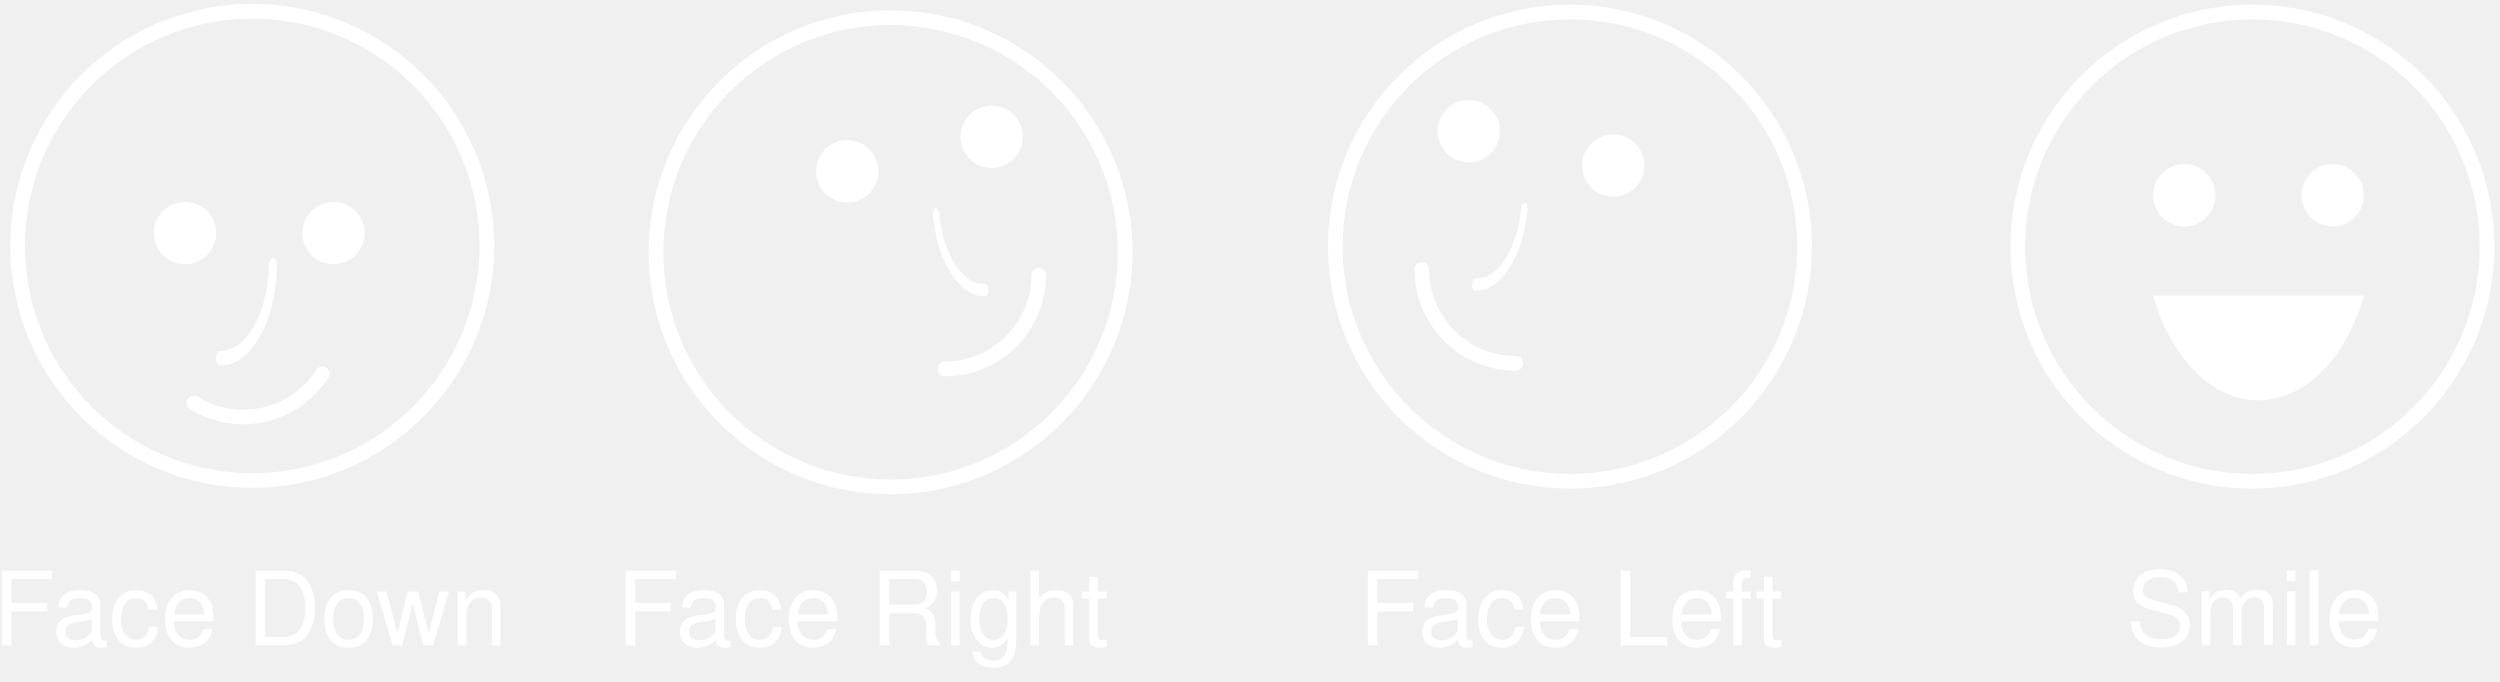
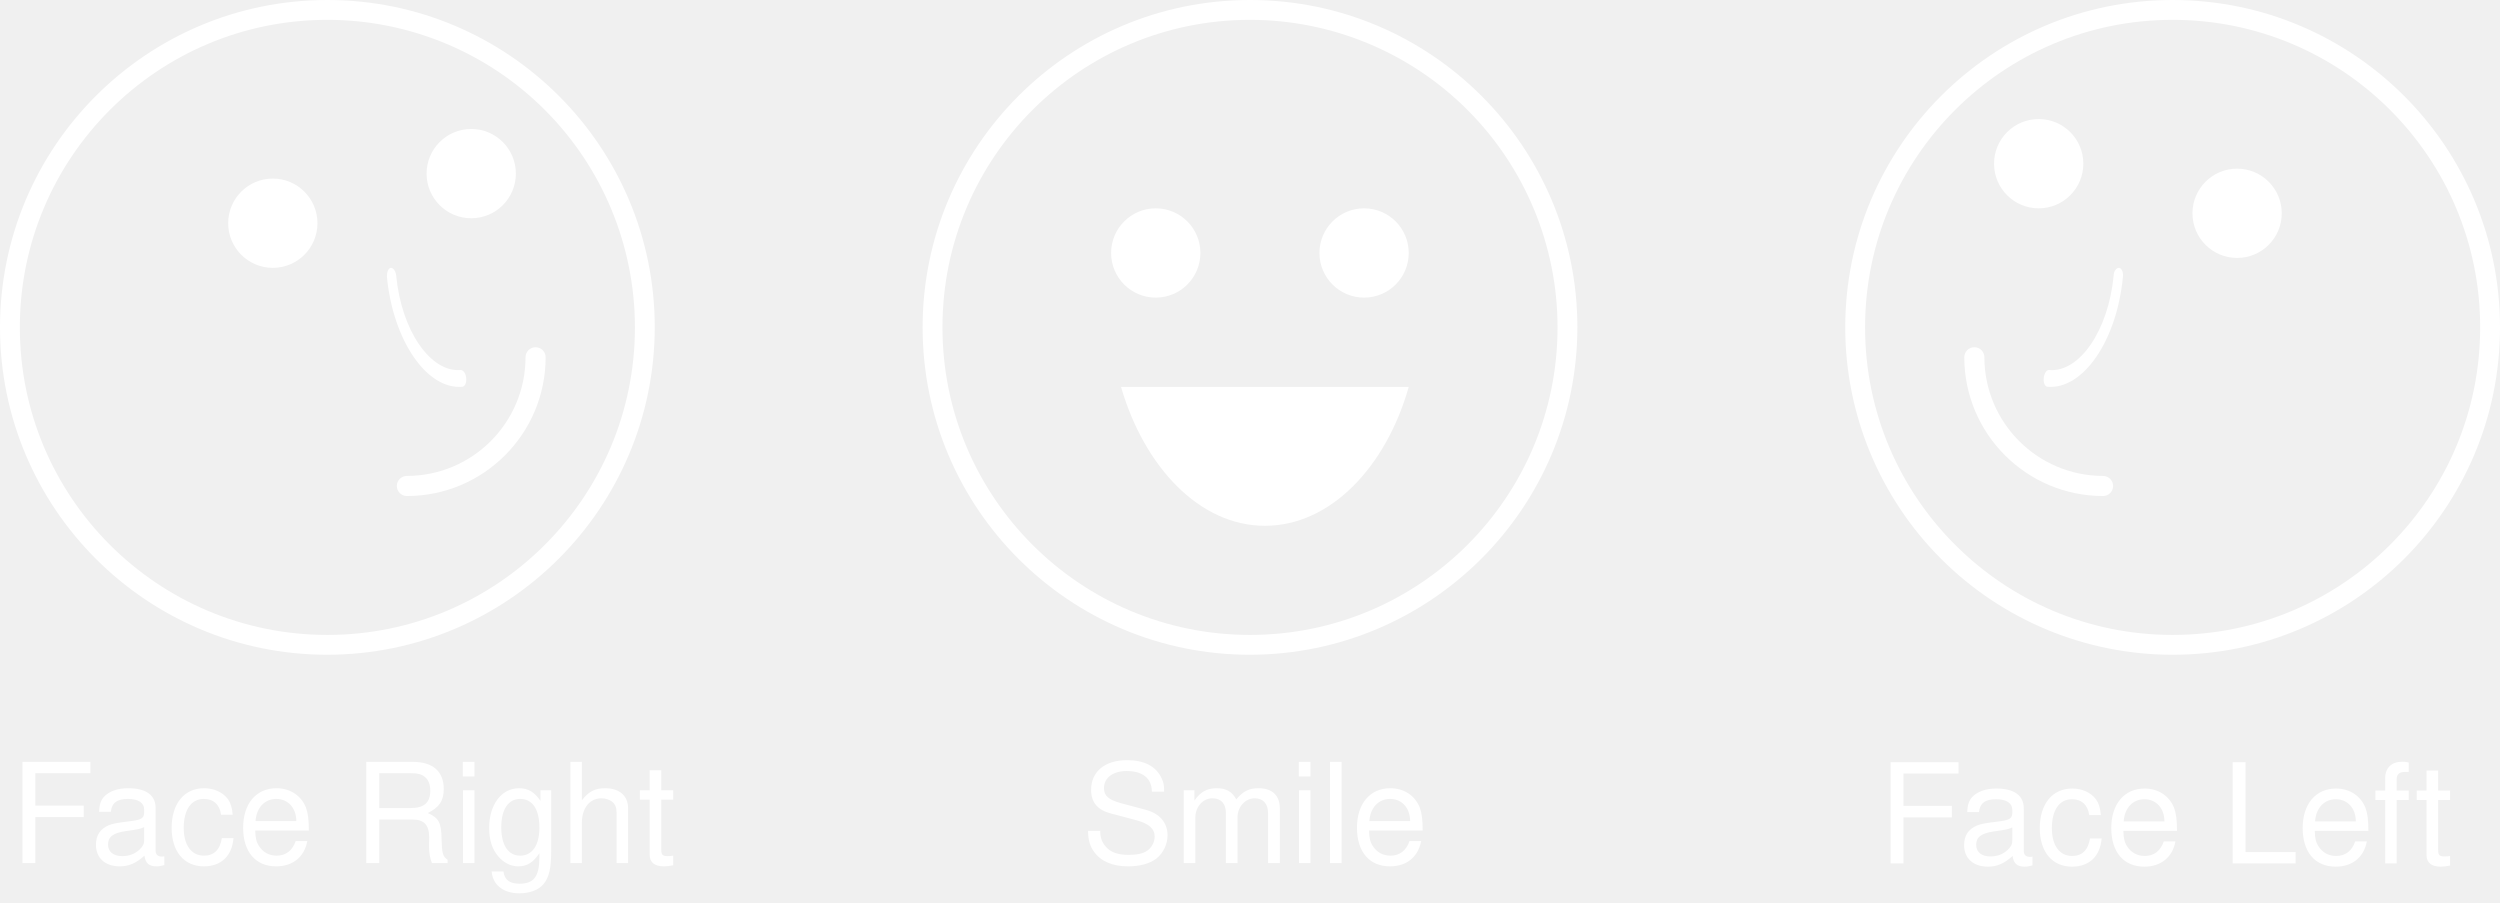
- <svg xmlns="http://www.w3.org/2000/svg" width="341px" height="93px" viewBox="0 0 341 93" version="1.1">
-   <defs />
+ <svg xmlns="http://www.w3.org/2000/svg" width="252px" height="91px" viewBox="0 0 252 91" version="1.1">
  <g id="Page-1" stroke="none" stroke-width="1" fill="none" fill-rule="evenodd">
-     <g id="Artboard" transform="translate(-308, -408)" fill="#FFFFFF">
-       <g id="livenessTutorial" transform="translate(307, 408)">
-         <path d="M122.48,67.41 C104.255,67.41 89.48,52.635 89.48,34.41 C89.48,16.185 104.255,1.41 122.48,1.41 C140.705,1.41 155.48,16.185 155.48,34.41 C155.452,52.624 140.694,67.382 122.48,67.41 Z M122.48,3.41 C105.359,3.41 91.48,17.289 91.48,34.41 C91.48,51.531 105.359,65.41 122.48,65.41 C139.601,65.41 153.48,51.531 153.48,34.41 C153.48,26.185 150.211,18.297 144.393,12.483 C138.575,6.668 130.685,3.405 122.46,3.41 L122.48,3.41 Z" id="Shape" fill-rule="nonzero" />
-         <path d="M129.88,51.32 C129.328,51.32 128.88,50.872 128.88,50.32 C128.88,49.768 129.328,49.32 129.88,49.32 C136.395,49.314 141.674,44.035 141.68,37.52 C141.68,36.968 142.128,36.52 142.68,36.52 C143.232,36.52 143.68,36.968 143.68,37.52 C143.674,45.139 137.499,51.314 129.88,51.32 Z" id="Shape" fill-rule="nonzero" />
-         <circle id="Oval" fill-rule="nonzero" cx="116.57" cy="23.36" r="4.25" />
-         <circle id="Oval" fill-rule="nonzero" cx="136.27" cy="18.67" r="4.25" />
-         <path d="M128.24,29.29 C128.24,28.82 128.37,28.43 128.61,28.4 C128.85,28.37 129.09,28.74 129.13,29.21 C129.63,34.71 132.39,38.96 135.29,38.7 C135.53,38.7 135.77,39.04 135.81,39.51 C135.85,39.98 135.69,40.37 135.44,40.39 C132.05,40.7 128.82,35.72 128.24,29.29 Z" id="Shape" fill-rule="nonzero" />
-         <path d="M182.14,33.64 C182.14,15.415 196.915,0.64 215.14,0.64 C233.365,0.64 248.14,15.415 248.14,33.64 C248.14,51.865 233.365,66.64 215.14,66.64 C206.388,66.64 197.994,63.163 191.805,56.975 C185.617,50.786 182.14,42.392 182.14,33.64 Z M184.14,33.64 C184.14,50.761 198.019,64.64 215.14,64.64 C232.261,64.64 246.14,50.761 246.14,33.64 C246.14,16.519 232.261,2.64 215.14,2.64 C198.019,2.64 184.14,16.519 184.14,33.64 Z" id="Shape" fill-rule="nonzero" />
-         <path d="M193.93,36.75 C193.93,36.198 194.378,35.75 194.93,35.75 C195.482,35.75 195.93,36.198 195.93,36.75 C195.941,43.268 201.222,48.549 207.74,48.56 C208.292,48.56 208.74,49.008 208.74,49.56 C208.74,50.112 208.292,50.56 207.74,50.56 C200.118,50.549 193.941,44.372 193.93,36.75 Z" id="Shape" fill-rule="nonzero" />
-         <circle id="Oval" fill-rule="nonzero" cx="221.04" cy="22.59" r="4.25" />
-         <circle id="Oval" fill-rule="nonzero" cx="201.34" cy="17.9" r="4.25" />
-         <path d="M202.17,39.63 C201.93,39.63 201.76,39.21 201.81,38.74 C201.86,38.27 202.08,37.91 202.33,37.94 C205.23,38.2 207.98,33.94 208.48,28.44 C208.48,27.98 208.75,27.61 209,27.64 C209.25,27.67 209.41,28.06 209.37,28.52 C208.79,35 205.56,39.93 202.17,39.63 Z" id="Shape" fill-rule="nonzero" />
-         <path d="M35.41,66.54 C17.185,66.54 2.41,51.765 2.41,33.54 C2.41,15.315 17.185,0.54 35.41,0.54 C53.635,0.54 68.41,15.315 68.41,33.54 C68.382,51.754 53.624,66.512 35.41,66.54 Z M35.41,2.54 C18.289,2.54 4.41,16.419 4.41,33.54 C4.41,50.661 18.289,64.54 35.41,64.54 C52.531,64.54 66.41,50.661 66.41,33.54 C66.41,25.313 63.14,17.424 57.32,11.609 C51.5,5.795 43.607,2.532 35.38,2.54 L35.41,2.54 Z" id="Shape" fill-rule="nonzero" />
-         <path d="M26.89,55.8 C26.447,55.499 26.32,54.903 26.601,54.447 C26.882,53.992 27.473,53.839 27.94,54.1 C33.472,57.547 40.751,55.865 44.21,50.34 C44.528,49.981 45.055,49.899 45.468,50.143 C45.88,50.387 46.061,50.889 45.9,51.34 C41.881,57.82 33.371,59.816 26.89,55.8 Z" id="Shape" fill-rule="nonzero" />
-         <circle id="Oval" fill-rule="nonzero" cx="26.24" cy="31.8" r="4.25" />
-         <circle id="Oval" fill-rule="nonzero" cx="46.49" cy="31.79" r="4.25" />
-         <path d="M31,49.87 C30.7,49.87 30.46,49.42 30.47,48.87 C30.48,48.32 30.72,47.87 31.03,47.87 C34.61,47.87 37.58,42.68 37.67,36.21 C37.67,35.66 37.93,35.21 38.23,35.21 C38.53,35.21 38.77,35.66 38.77,36.21 C38.7,43.8 35.22,49.92 31,49.87 Z" id="Shape" fill-rule="nonzero" />
-         <path d="M308.23,66.64 C290.005,66.64 275.23,51.865 275.23,33.64 C275.23,15.415 290.005,0.64 308.23,0.64 C326.455,0.64 341.23,15.415 341.23,33.64 C341.202,51.854 326.444,66.612 308.23,66.64 Z M308.23,2.64 C291.109,2.64 277.23,16.519 277.23,33.64 C277.23,50.761 291.109,64.64 308.23,64.64 C325.351,64.64 339.23,50.761 339.23,33.64 C339.23,25.415 335.961,17.527 330.143,11.713 C324.325,5.898 316.435,2.635 308.21,2.64 L308.23,2.64 Z" id="Shape" fill-rule="nonzero" />
-         <circle id="Oval" fill-rule="nonzero" cx="298.93" cy="26.64" r="4.25" />
-         <circle id="Oval" fill-rule="nonzero" cx="319.18" cy="26.63" r="4.25" />
-         <path d="M309.06,54.6 C315.62,54.6 321.17,48.53 323.43,40.31 L294.68,40.31 C297,48.53 302.51,54.6 309.06,54.6 Z" id="Shape" fill-rule="nonzero" />
-         <text id="Face-Down" font-family="Helvetica" font-size="14" font-weight="normal">
-           <tspan x="0" y="88.03">Face Down</tspan>
-         </text>
-         <text id="Face-Right" font-family="Helvetica" font-size="14" font-weight="normal">
-           <tspan x="85.07" y="88.03">Face Right</tspan>
-         </text>
-         <text id="Face-Left" font-family="Helvetica" font-size="14" font-weight="normal">
-           <tspan x="186.31" y="88.03">Face Left</tspan>
-         </text>
-         <text id="Smile" font-family="Helvetica" font-size="14" font-weight="normal">
-           <tspan x="291" y="88">Smile</tspan>
-         </text>
+     <g id="Artboard" transform="translate(-12, -24)" fill="#FFFFFF">
+       <g id="Group-4" transform="translate(12, 24)">
+         <g id="Group-2">
+           <path d="M33,66 C14.775,66 0,51.225 0,33 C0,14.775 14.775,0 33,0 C51.225,0 66,14.775 66,33 C65.972,51.214 51.214,65.972 33,66 Z M33,2 C15.879,2 2,15.879 2,33 C2,50.121 15.879,64 33,64 C50.121,64 64,50.121 64,33 C64,24.775 60.731,16.887 54.913,11.073 C49.095,5.258 41.205,1.995 32.98,2 L33,2 Z" id="Shape" fill-rule="nonzero" />
+           <path d="M41.014,50 C40.454,50 40,49.546 40,48.986 C40,48.427 40.454,47.973 41.014,47.973 C47.616,47.967 52.967,42.616 52.973,36.014 C52.973,35.454 53.427,35 53.986,35 C54.546,35 55,35.454 55,36.014 C54.994,43.736 48.736,49.994 41.014,50 Z" id="Shape" />
+           <circle id="Oval" cx="27.5" cy="22.5" r="4.5" />
+           <circle id="Oval" cx="47.5" cy="17.5" r="4.5" />
+           <path d="M39,27.891 C39,27.422 39.137,27.032 39.391,27.002 C39.644,26.972 39.898,27.342 39.94,27.811 C40.468,33.309 43.382,37.557 46.444,37.297 C46.698,37.297 46.951,37.637 46.994,38.107 C47.036,38.576 46.867,38.966 46.603,38.986 C43.023,39.296 39.612,34.318 39,27.891 Z" id="Shape" />
+           <g id="Face-Right" transform="translate(1, 73)" font-family="Helvetica" font-size="14" font-weight="normal">
+             <text>
+               <tspan x="0" y="14">Face Right</tspan>
+             </text>
+           </g>
+         </g>
+         <g id="Group" transform="translate(186, 0)">
+           <path d="M0,33 C0,14.775 14.775,0 33,0 C51.225,0 66,14.775 66,33 C66,51.225 51.225,66 33,66 C24.248,66 15.854,62.523 9.665,56.335 C3.477,50.146 0,41.752 0,33 Z M2,33 C2,50.121 15.879,64 33,64 C50.121,64 64,50.121 64,33 C64,15.879 50.121,2 33,2 C15.879,2 2,15.879 2,33 Z" id="Shape" fill-rule="nonzero" />
+           <path d="M12,36.013 C12,35.453 12.453,35 13.013,35 C13.572,35 14.026,35.453 14.026,36.013 C14.037,42.614 19.386,47.963 25.987,47.974 C26.547,47.974 27,48.428 27,48.987 C27,49.547 26.547,50 25.987,50 C18.267,49.989 12.011,43.733 12,36.013 Z" id="Shape" />
+           <circle id="Oval" cx="39.5" cy="21.5" r="4.5" />
+           <circle id="Oval" cx="19.5" cy="16.5" r="4.5" />
+           <path d="M20.389,38.987 C20.136,38.987 19.956,38.567 20.009,38.097 C20.062,37.628 20.294,37.268 20.558,37.298 C23.621,37.558 26.526,33.299 27.054,27.801 C27.054,27.342 27.339,26.972 27.603,27.002 C27.867,27.032 28.036,27.422 27.994,27.881 C27.381,34.359 23.97,39.287 20.389,38.987 Z" id="Shape" />
+           <g id="Face-Left" transform="translate(3, 73)" font-family="Helvetica" font-size="14" font-weight="normal">
+             <text>
+               <tspan x="0.31" y="14.03">Face Left</tspan>
+             </text>
+           </g>
+         </g>
+         <g id="Group-3" transform="translate(93, 0)">
+           <path d="M33,66 C14.775,66 0,51.225 0,33 C0,14.775 14.775,0 33,0 C51.225,0 66,14.775 66,33 C65.972,51.214 51.214,65.972 33,66 Z M33,2 C15.879,2 2,15.879 2,33 C2,50.121 15.879,64 33,64 C50.121,64 64,50.121 64,33 C64,24.775 60.731,16.887 54.913,11.073 C49.095,5.258 41.205,1.995 32.98,2 L33,2 Z" id="Shape" fill-rule="nonzero" />
+           <circle id="Oval" cx="23.5" cy="25.5" r="4.5" />
+           <circle id="Oval" cx="44.5" cy="25.5" r="4.5" />
+           <path d="M34.505,53 C41.122,53 46.72,47.053 49,39 L20,39 C22.34,47.053 27.898,53 34.505,53 Z" id="Shape" />
+           <g id="Smile" transform="translate(16, 73)" font-family="Helvetica" font-size="14" font-weight="normal">
+             <text>
+               <tspan x="0" y="14">Smile</tspan>
+             </text>
+           </g>
+         </g>
      </g>
    </g>
  </g>
</svg>
